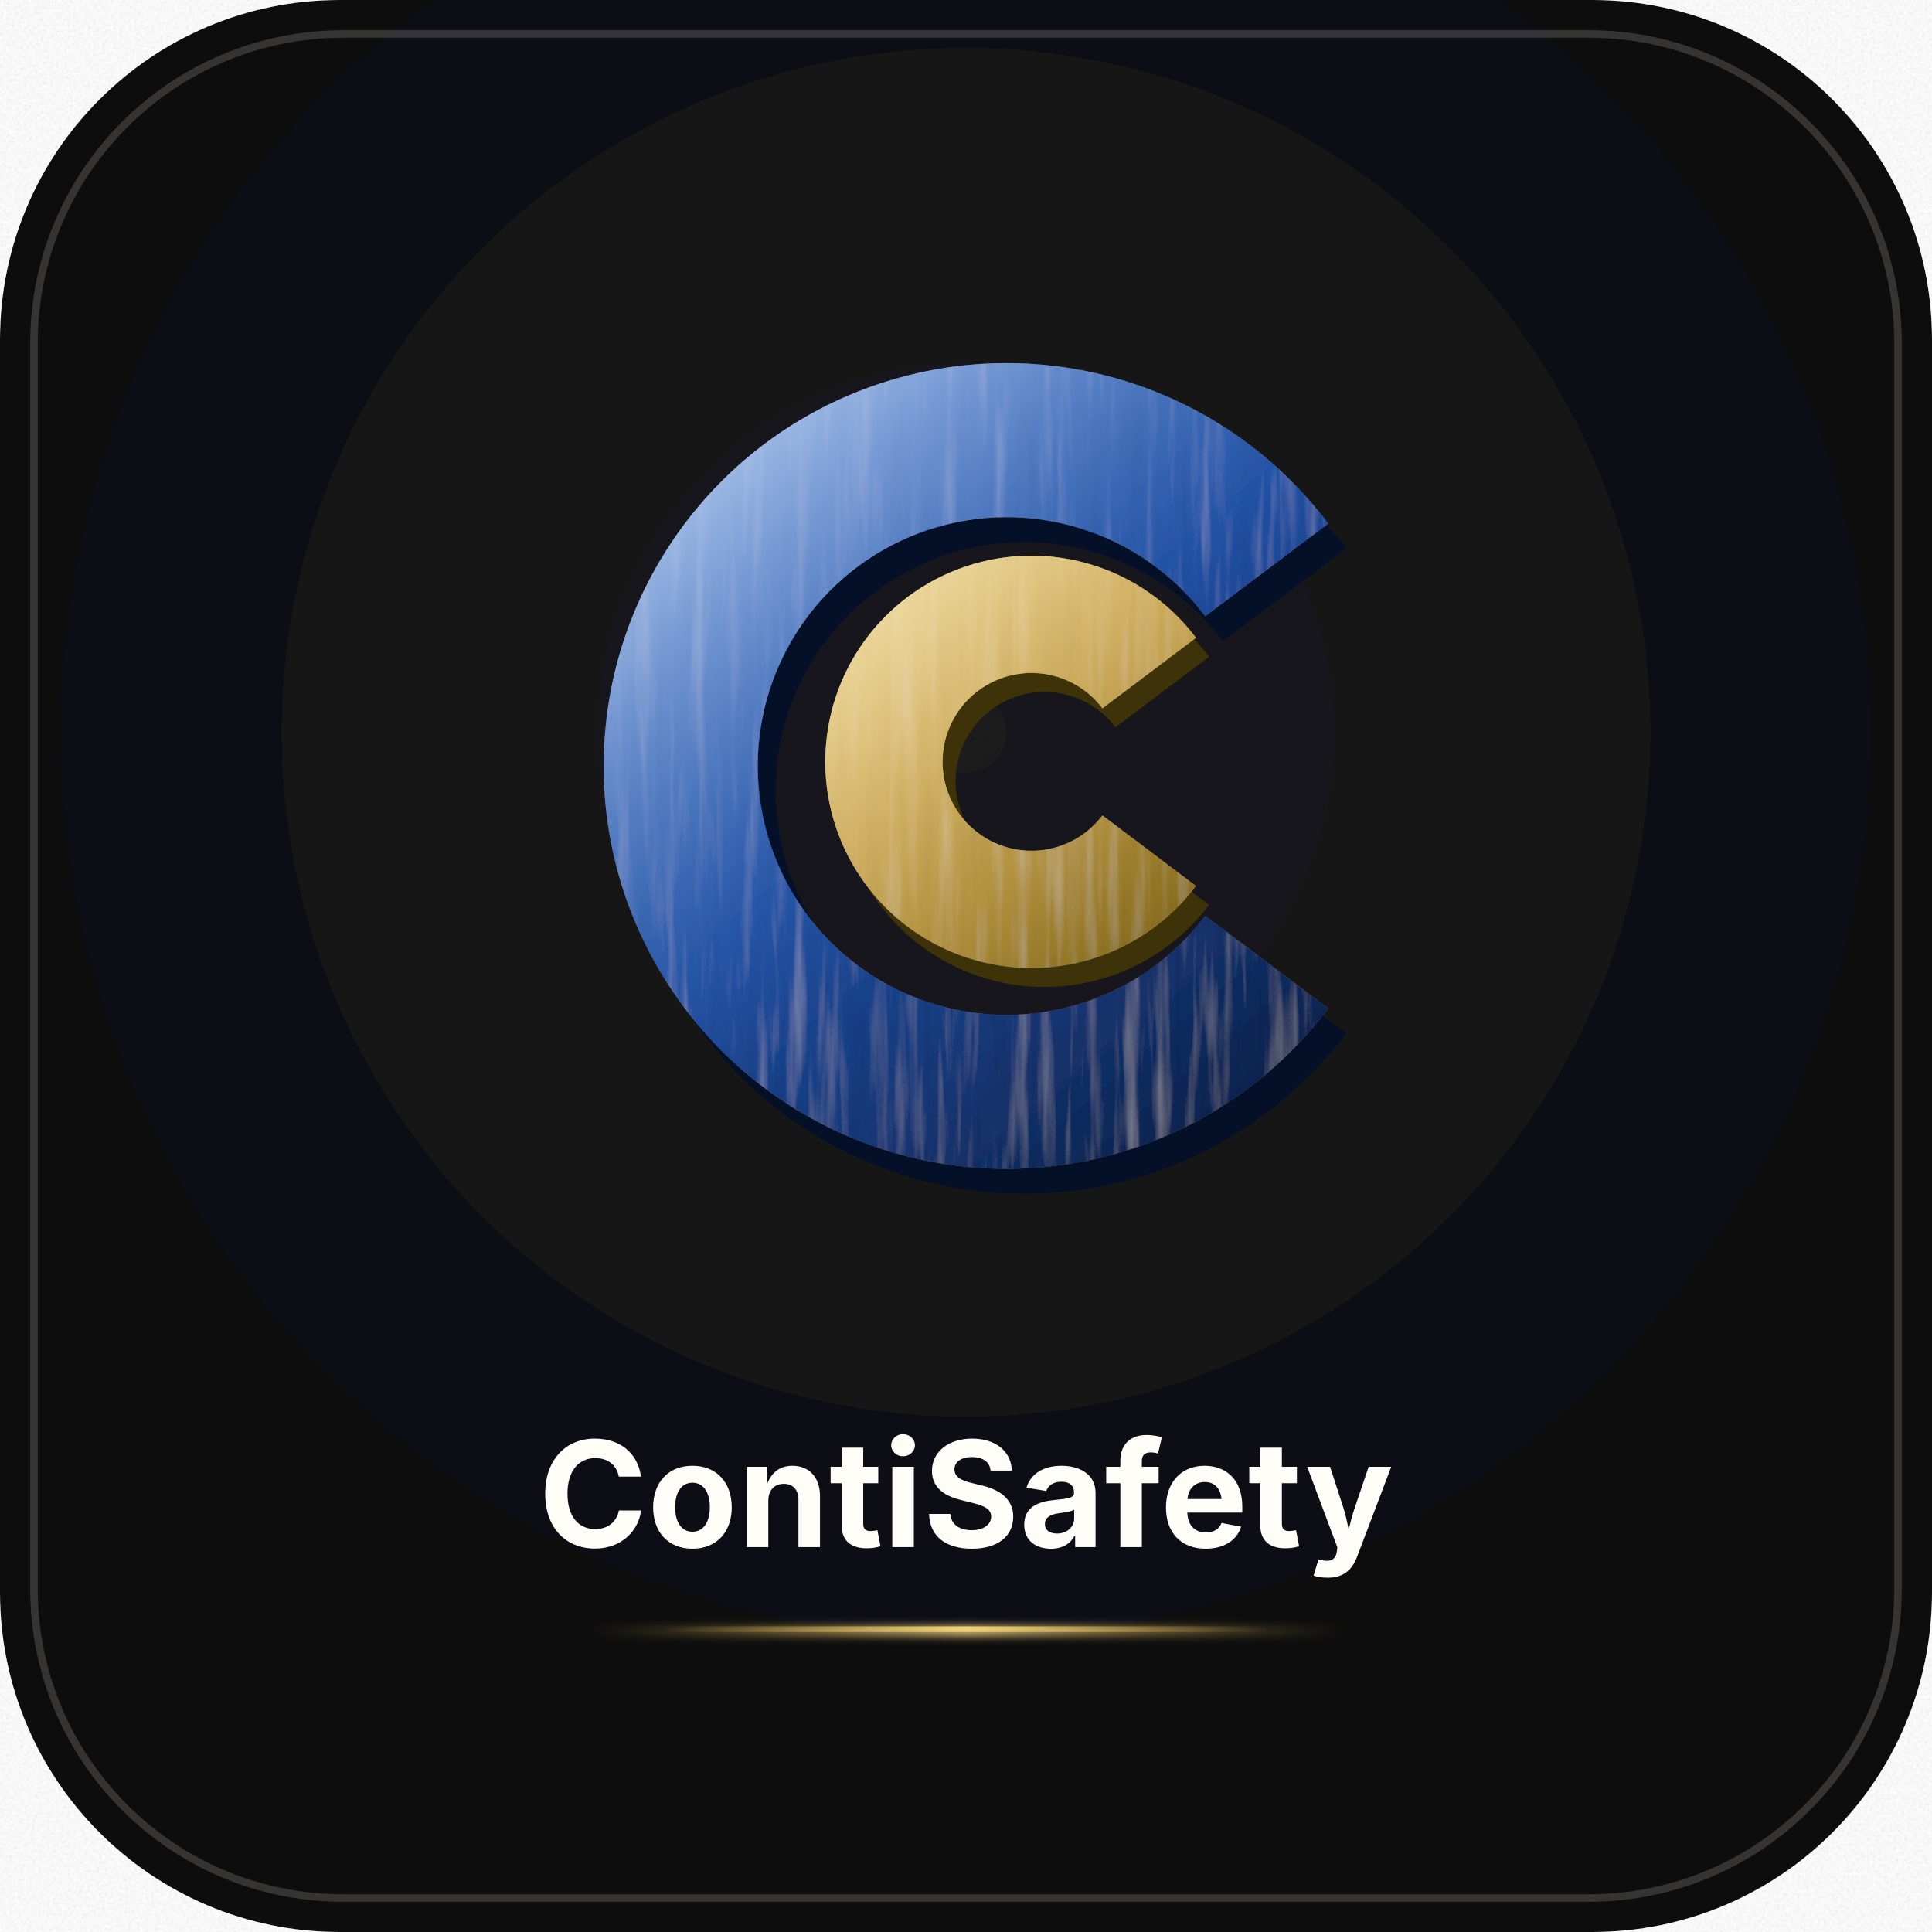
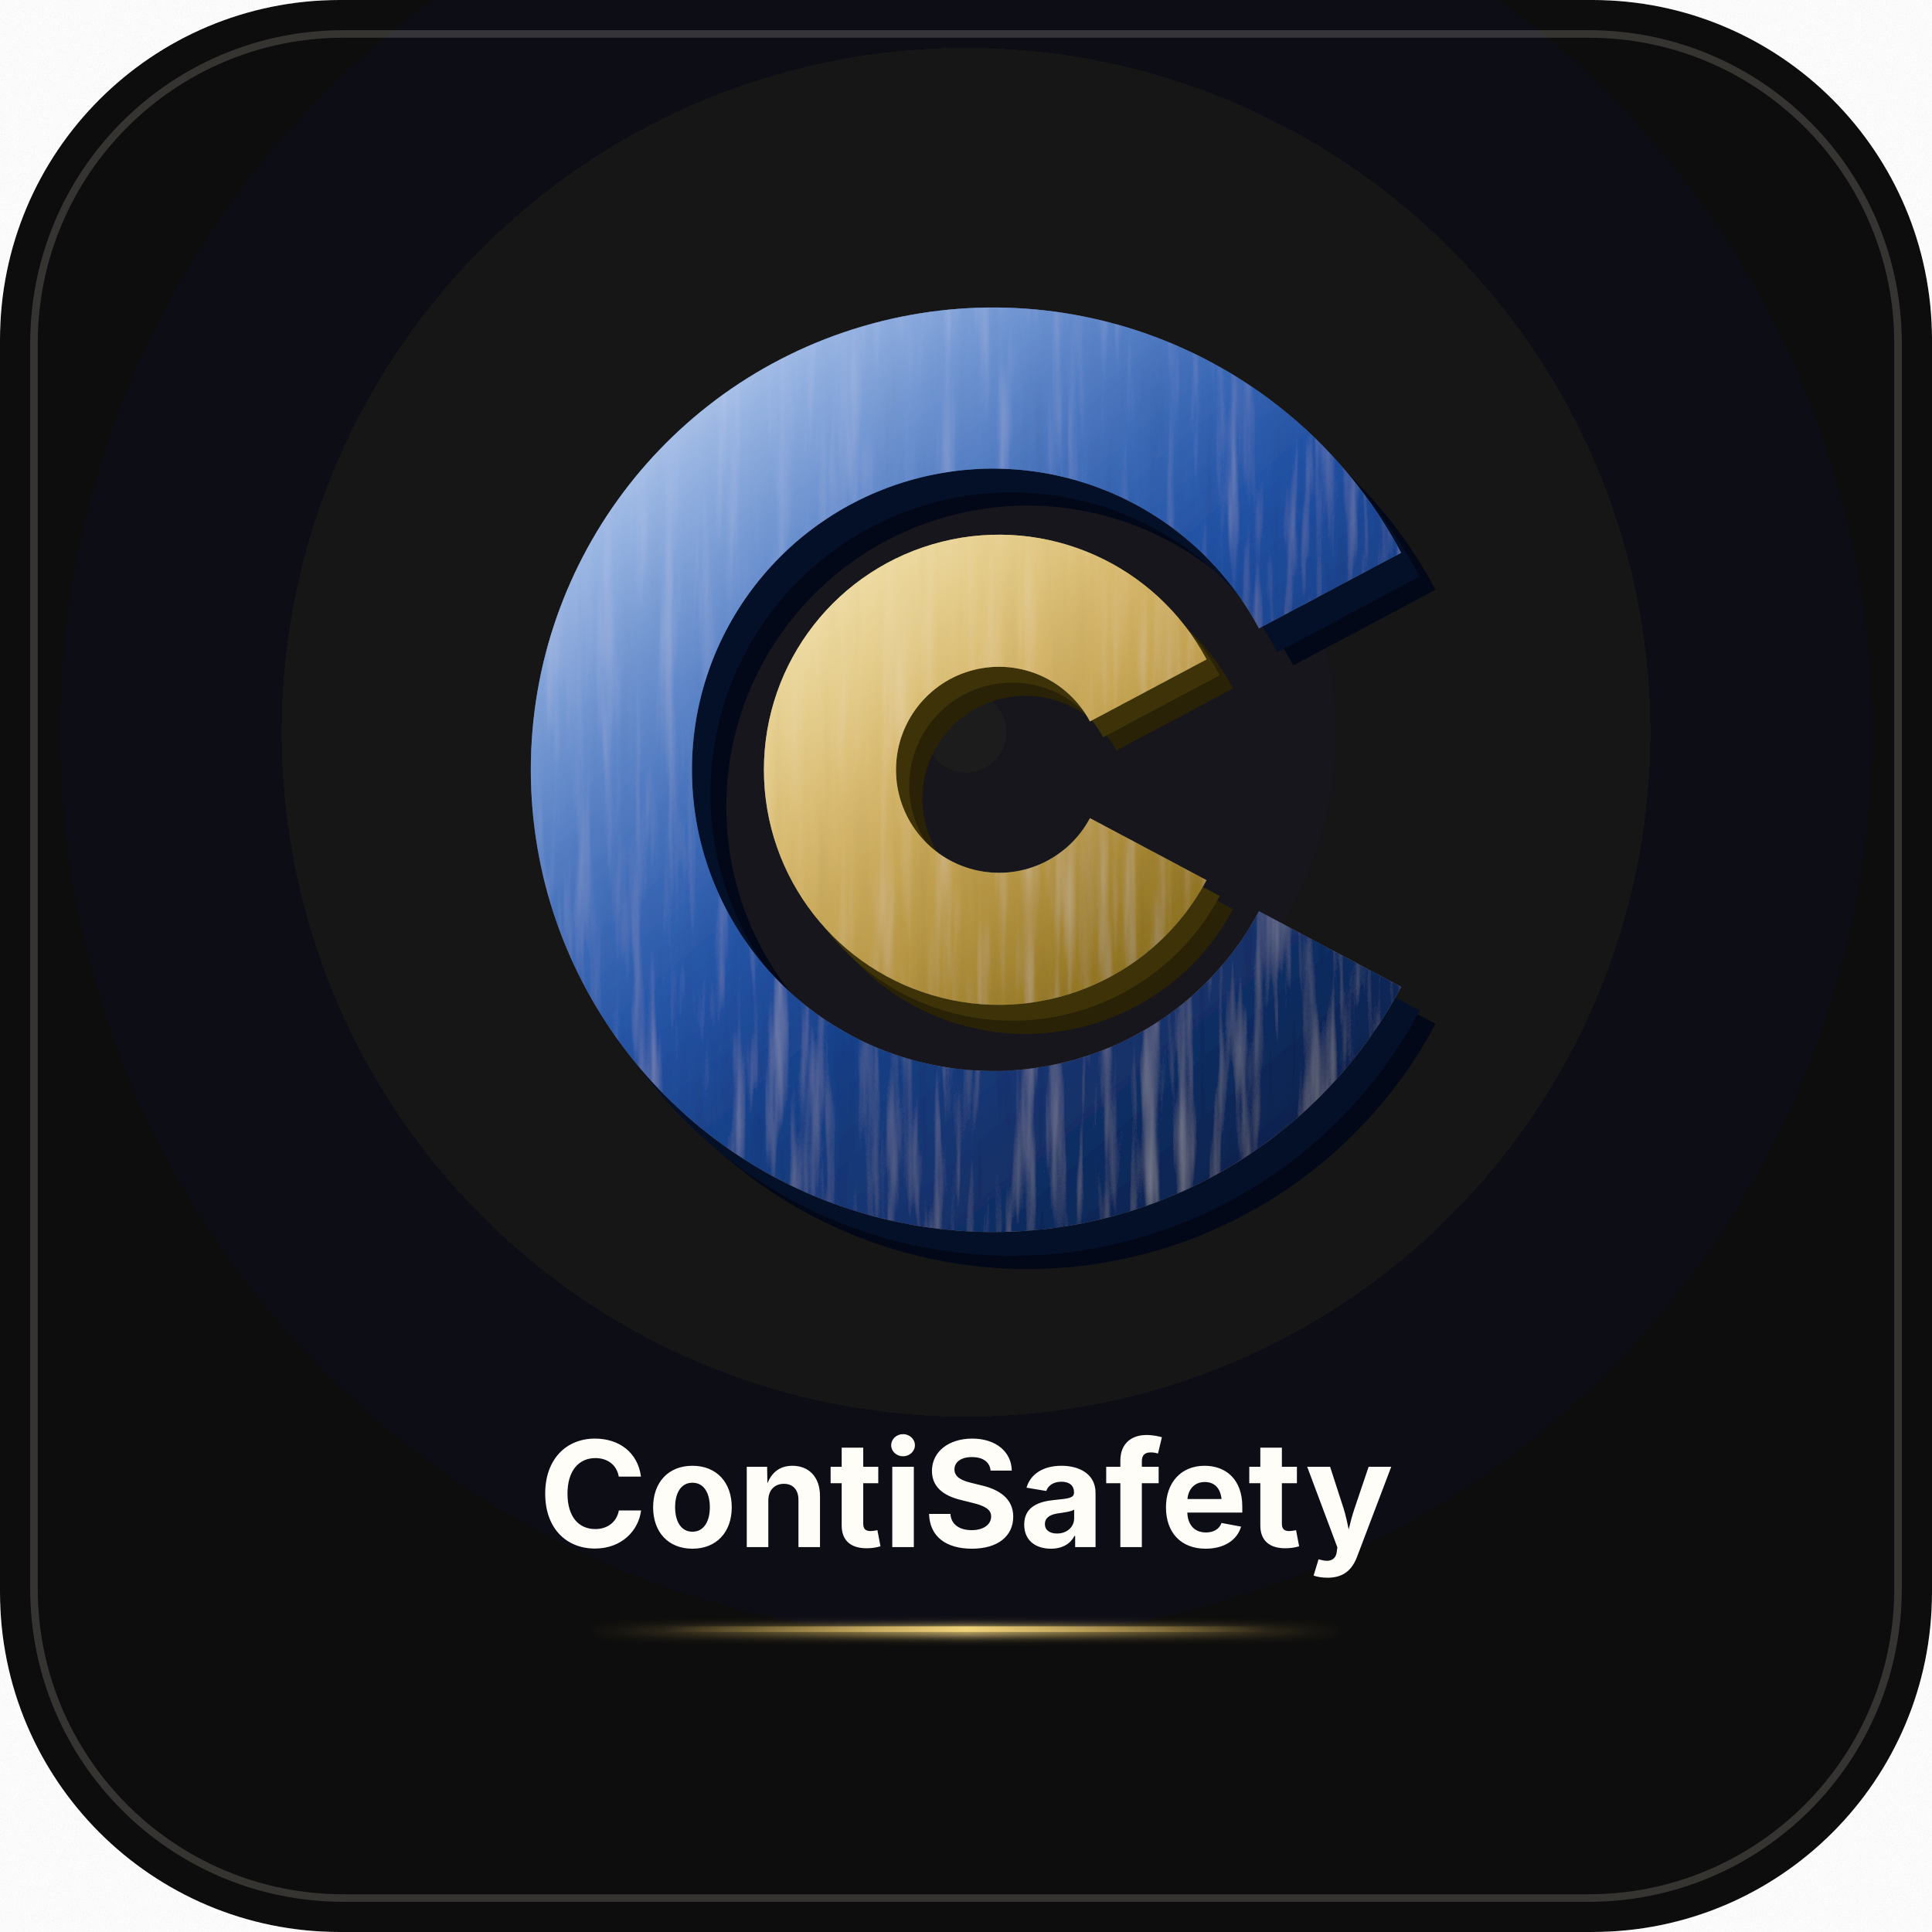
<svg xmlns="http://www.w3.org/2000/svg" viewBox="0 0 1024 1024" fill="none">
  <defs>
    <linearGradient id="t-blue" x1="18" y1="12" x2="82" y2="88" gradientUnits="userSpaceOnUse">
      <stop offset="0%" stop-color="#c5dcff" />
      <stop offset="18%" stop-color="#4d82d6" />
      <stop offset="48%" stop-color="#1e4fa3" />
      <stop offset="100%" stop-color="#071433" />
    </linearGradient>
    <linearGradient id="t-blue-hi" x1="22" y1="16" x2="58" y2="54" gradientUnits="userSpaceOnUse">
      <stop offset="0%" stop-color="#eef5ff" stop-opacity=".9" />
      <stop offset="100%" stop-color="#1e4fa3" stop-opacity="0" />
    </linearGradient>
    <linearGradient id="t-gold" x1="28" y1="20" x2="78" y2="82" gradientUnits="userSpaceOnUse">
      <stop offset="0%" stop-color="#fff6d2" />
      <stop offset="16%" stop-color="#edd078" />
      <stop offset="42%" stop-color="#c9a34a" />
      <stop offset="72%" stop-color="#8b7020" />
      <stop offset="100%" stop-color="#4a3c0c" />
    </linearGradient>
    <linearGradient id="t-gold-hi" x1="36" y1="26" x2="68" y2="62" gradientUnits="userSpaceOnUse">
      <stop offset="0%" stop-color="#fff8d8" stop-opacity=".95" />
      <stop offset="100%" stop-color="#c9a34a" stop-opacity="0" />
    </linearGradient>
    <filter id="t-brush" x="-8%" y="-8%" width="116%" height="116%">
      <feTurbulence type="fractalNoise" baseFrequency="0.85 0.06" numOctaves="3" seed="3" result="noise" />
      <feColorMatrix type="saturate" values="0" in="noise" result="gray" />
      <feComponentTransfer in="gray" result="grain">
        <feFuncA type="linear" slope="0.42" />
      </feComponentTransfer>
      <feComposite in="grain" in2="SourceAlpha" operator="in" result="clipped" />
      <feBlend in="SourceGraphic" in2="clipped" mode="overlay" />
    </filter>
    <filter id="t-paper" x="0" y="0" width="100%" height="100%">
-       <feTurbulence type="fractalNoise" baseFrequency="0.65" numOctaves="4" seed="11" result="n" />
+       <feTurbulence type="fractalNoise" baseFrequency="1.15" numOctaves="2" seed="11" result="n" />
      <feColorMatrix type="saturate" values="0" in="n" result="g" />
      <feComponentTransfer in="g" result="grain">
-         <feFuncA type="linear" slope="0.22" />
+         <feFuncA type="linear" slope="0.12" />
      </feComponentTransfer>
      <feBlend in="SourceGraphic" in2="grain" mode="multiply" />
    </filter>
    <radialGradient id="t-vignette" cx="50%" cy="38%" r="62%">
      <stop offset="0%" stop-color="#1a1a1f" />
      <stop offset="100%" stop-color="#0b0b0d" />
    </radialGradient>
    <linearGradient id="t-flare" x1="0" y1="0" x2="1" y2="0">
      <stop offset="0%" stop-color="#c9a34a" stop-opacity="0" />
      <stop offset="50%" stop-color="#f0d27a" stop-opacity="1" />
      <stop offset="100%" stop-color="#c9a34a" stop-opacity="0" />
    </linearGradient>
    <filter id="t-flare-glow" x="-40%" y="-400%" width="180%" height="900%">
      <feGaussianBlur stdDeviation="2.4" />
    </filter>
  </defs>
  <rect width="1024" height="1024" rx="180" fill="url(#t-vignette)" filter="url(#t-paper)" />
  <rect x="18" y="18" width="988" height="988" rx="164" stroke="#d7d2c6" stroke-opacity=".2" stroke-width="4" />
-   <g transform="translate(198 92) scale(6.28)">
-     <path fill="#041028" d="M80.577 29.538 A34 34 0 1 0 80.577 70.462 L70.195 62.638 A21 21 0 1 1 70.195 37.362 Z" transform="translate(1.5 2.1)" />
-     <path fill="url(#t-blue)" d="M80.577 29.538 A34 34 0 1 0 80.577 70.462 L70.195 62.638 A21 21 0 1 1 70.195 37.362 Z" filter="url(#t-brush)" />
-     <path fill="url(#t-blue-hi)" d="M80.577 29.538 A34 34 0 1 0 80.577 70.462 L70.195 62.638 A21 21 0 1 1 70.195 37.362 Z" />
-     <path fill="#3d3208" d="M69.419 39.178 A17.4 17.4 0 1 0 69.419 60.122 L61.513 54.164 A7.5 7.5 0 1 1 61.513 45.136 Z" transform="translate(1.1 1.6)" />
-     <path fill="url(#t-gold)" d="M69.419 39.178 A17.4 17.4 0 1 0 69.419 60.122 L61.513 54.164 A7.5 7.5 0 1 1 61.513 45.136 Z" filter="url(#t-brush)" />
-     <path fill="url(#t-gold-hi)" d="M69.419 39.178 A17.4 17.4 0 1 0 69.419 60.122 L61.513 54.164 A7.5 7.5 0 1 1 61.513 45.136 Z" />
+   <g transform="translate(162 58) scale(7)">
+     <path fill="#020817" d="M82.952 33.568 A35 35 0 1 0 82.952 66.432 L72.18 60.704 A22.8 22.8 0 1 1 72.18 39.296 Z" transform="translate(2.6 2.8)" />
+     <path fill="#041028" d="M82.952 33.568 A35 35 0 1 0 82.952 66.432 L72.18 60.704 A22.8 22.8 0 1 1 72.18 39.296 Z" transform="translate(1.4 1.8)" />
+     <path fill="url(#t-blue)" d="M82.952 33.568 A35 35 0 1 0 82.952 66.432 L72.18 60.704 A22.8 22.8 0 1 1 72.18 39.296 Z" filter="url(#t-brush)" />
+     <path fill="url(#t-blue-hi)" d="M82.952 33.568 A35 35 0 1 0 82.952 66.432 L72.18 60.704 A22.8 22.8 0 1 1 72.18 39.296 Z" />
+     <path fill="#2a2206" d="M68.215 41.643 A17.8 17.8 0 1 0 68.215 58.357 L59.385 53.662 A7.8 7.8 0 1 1 59.385 46.338 Z" transform="translate(2 2.2)" />
+     <path fill="#3d3208" d="M68.215 41.643 A17.8 17.8 0 1 0 68.215 58.357 L59.385 53.662 A7.8 7.8 0 1 1 59.385 46.338 Z" transform="translate(1 1.2)" />
+     <path fill="url(#t-gold)" d="M68.215 41.643 A17.8 17.8 0 1 0 68.215 58.357 L59.385 53.662 A7.8 7.8 0 1 1 59.385 46.338 Z" filter="url(#t-brush)" />
+     <path fill="url(#t-gold-hi)" d="M68.215 41.643 A17.8 17.8 0 1 0 68.215 58.357 L59.385 53.662 A7.8 7.8 0 1 1 59.385 46.338 Z" />
  </g>
  <text x="512" y="820" text-anchor="middle" fill="#fffdf8" font-family="Inter, Arial, Helvetica, sans-serif" font-size="78" font-weight="650">ContiSafety</text>
  <rect x="312" y="862" width="400" height="5" rx="2.5" fill="url(#t-flare)" filter="url(#t-flare-glow)" />
  <rect x="352" y="862" width="320" height="3" rx="1.5" fill="url(#t-flare)" />
</svg>
